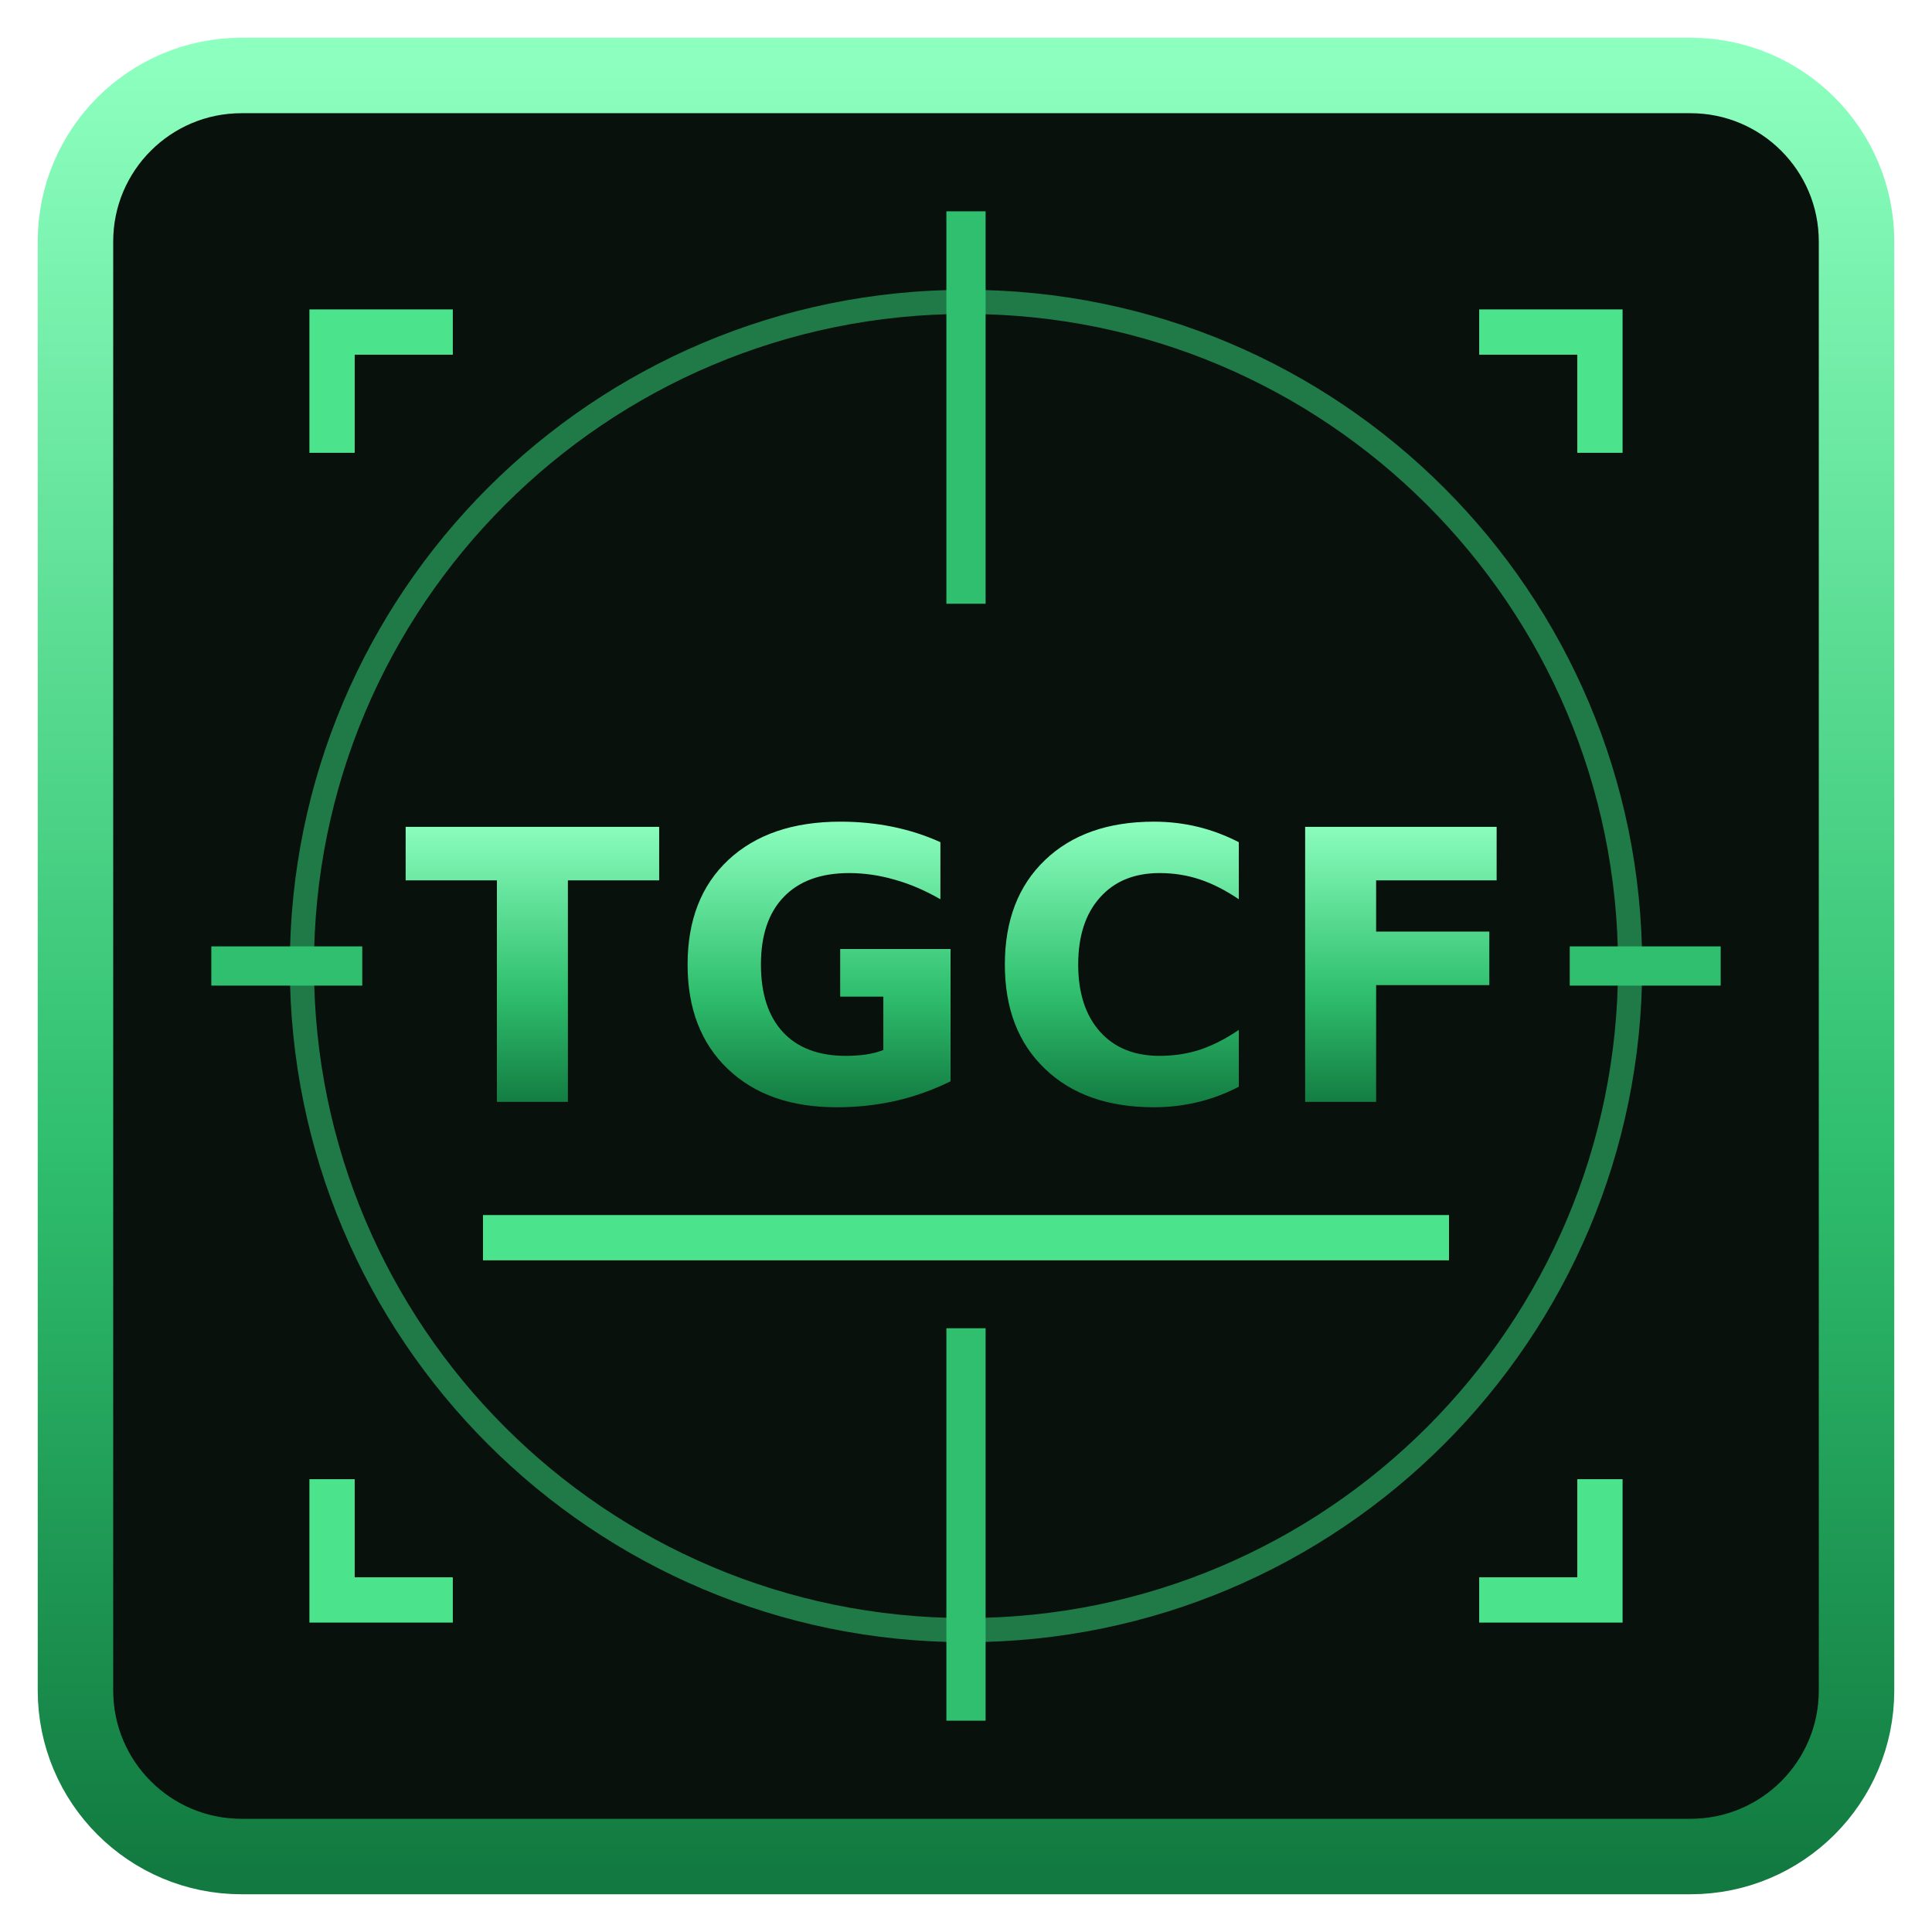
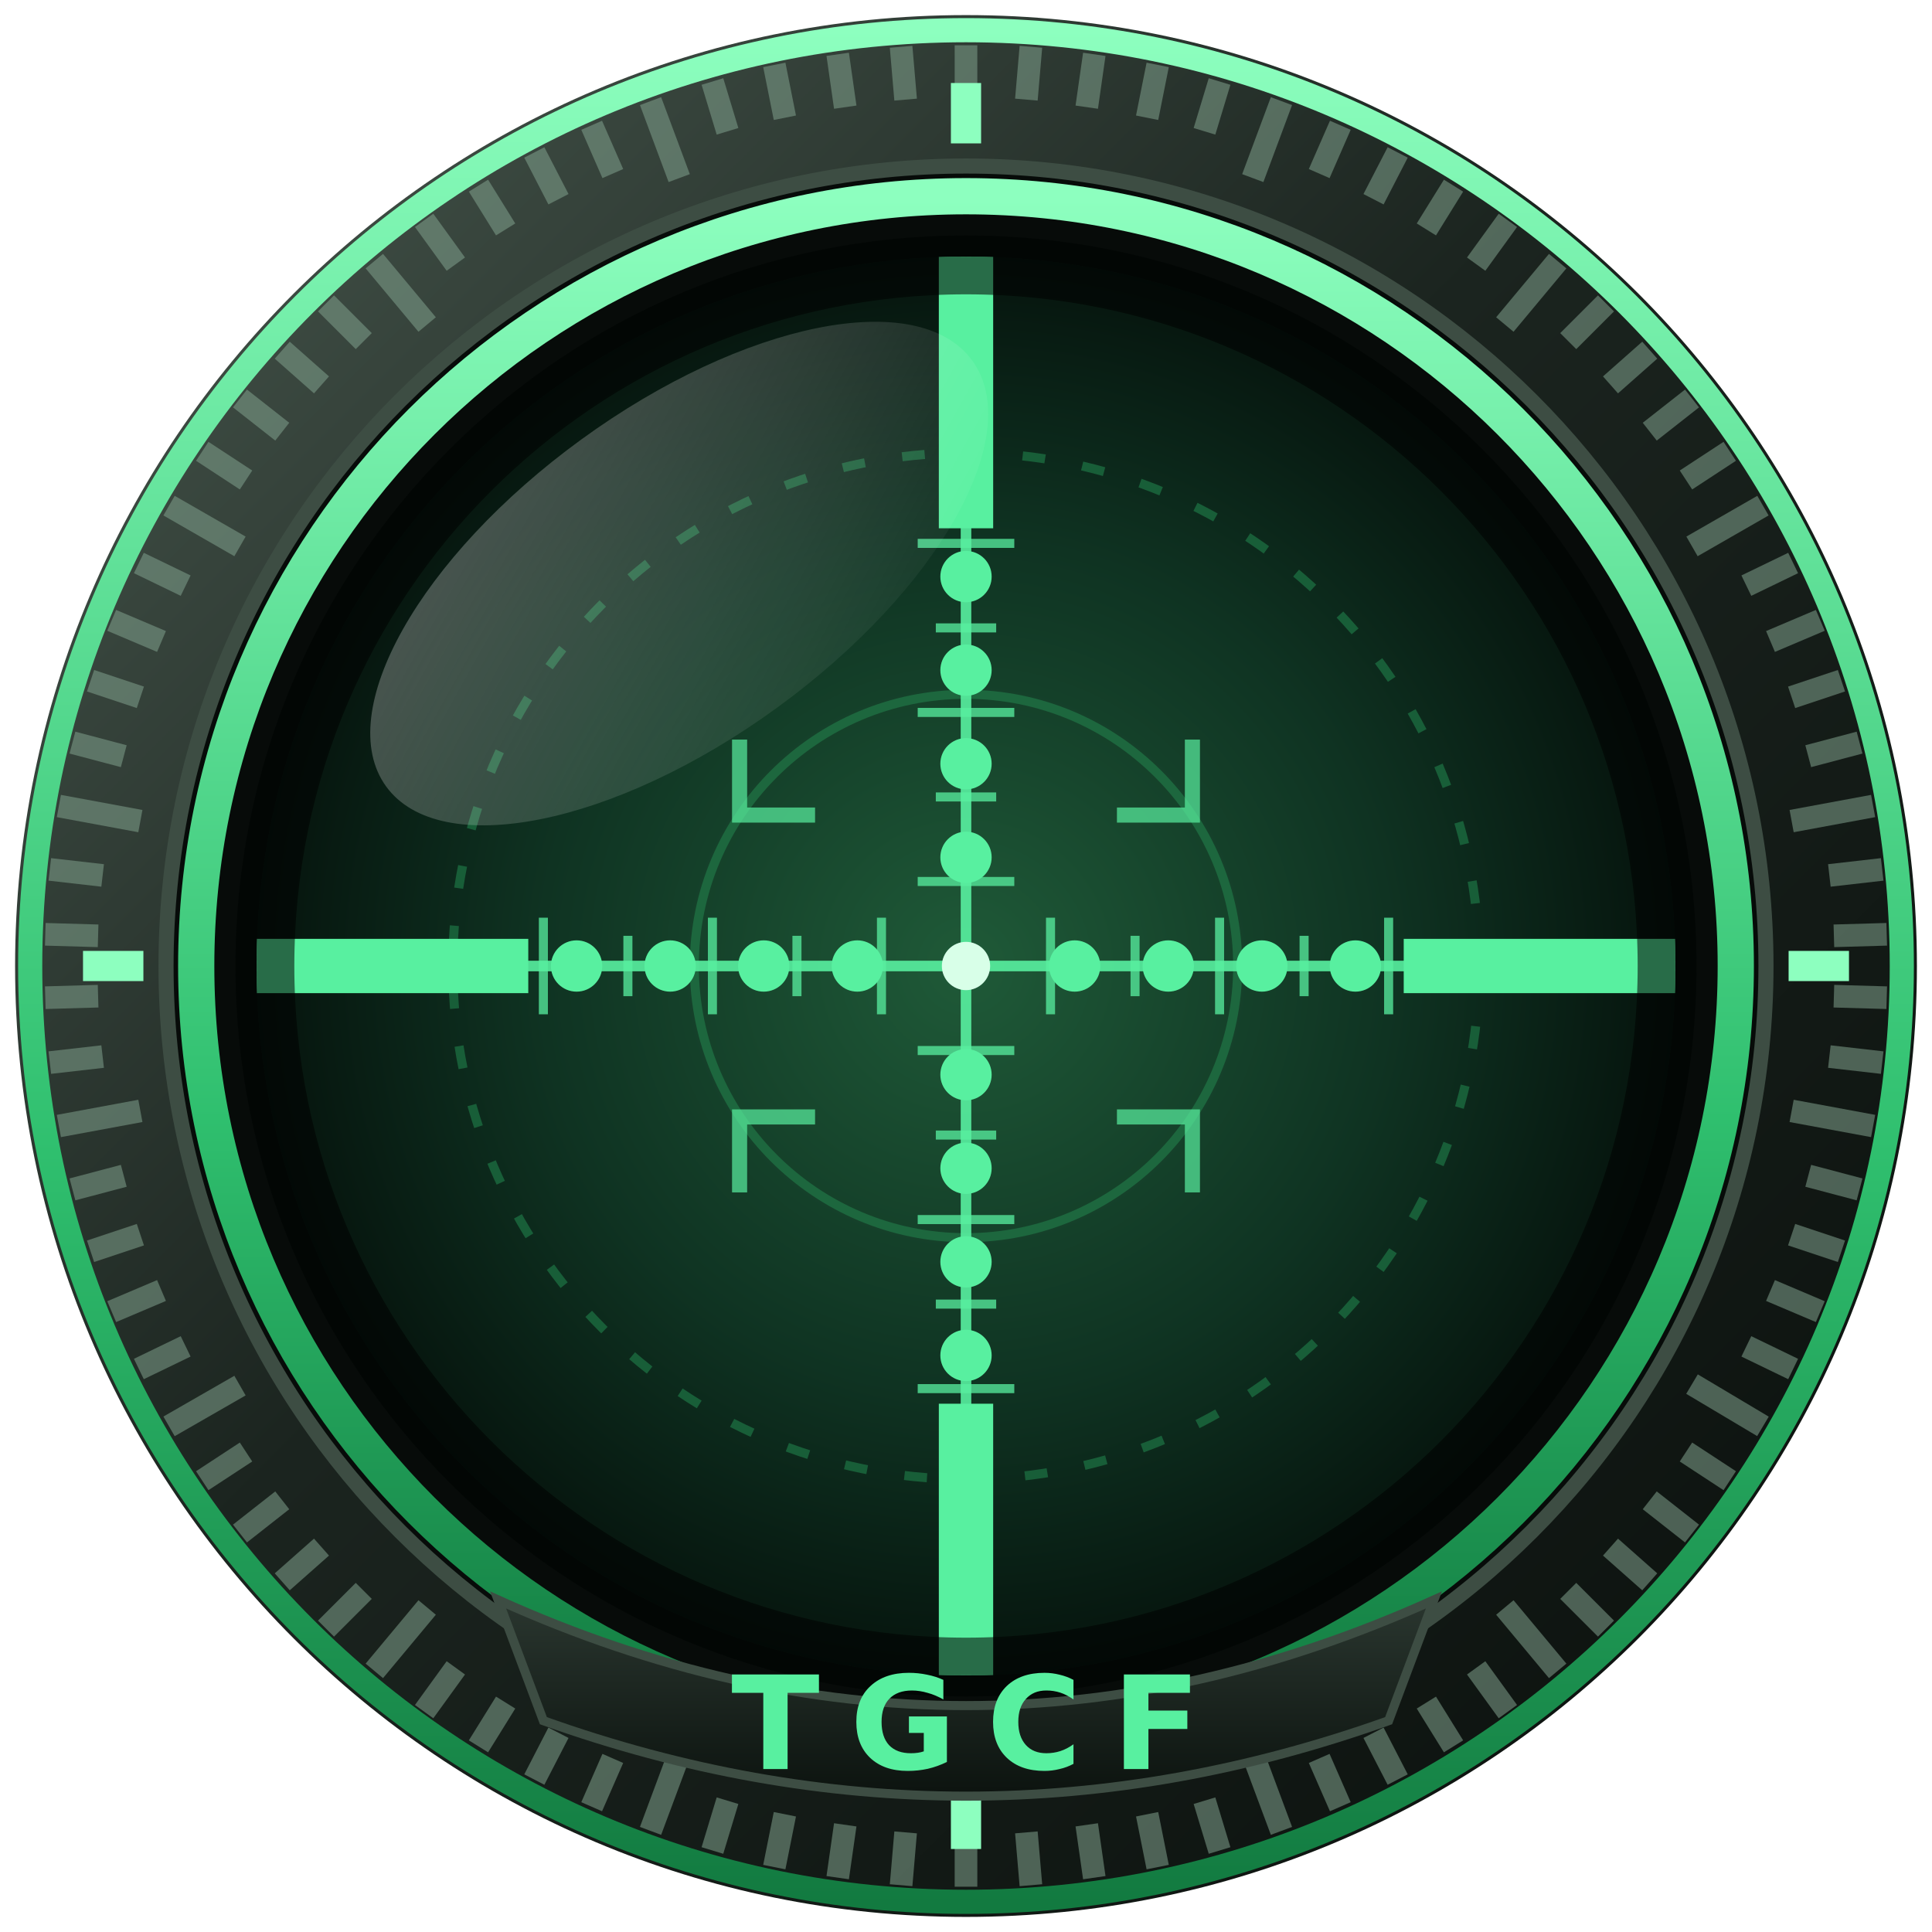
<svg xmlns="http://www.w3.org/2000/svg" viewBox="0 0 128 128">
  <defs>
-     <linearGradient id="g" x1="0" y1="0" x2="0" y2="1">
+     <linearGradient id="gm" x1="0" y1="0" x2="1" y2="1">
+       <stop offset="0" stop-color="#4a5a50" />
+       <stop offset=".45" stop-color="#1b241f" />
+       <stop offset="1" stop-color="#0a0f0c" />
+     </linearGradient>
+     <linearGradient id="gr" x1="0" y1="0" x2="0" y2="1">
      <stop offset="0" stop-color="#8dffbf" />
      <stop offset=".6" stop-color="#2fbf6e" />
      <stop offset="1" stop-color="#127a40" />
    </linearGradient>
+     <radialGradient id="lens" cx=".5" cy=".5" r=".55">
+       <stop offset="0" stop-color="#1f5a38" />
+       <stop offset=".55" stop-color="#0f3322" />
+       <stop offset=".9" stop-color="#06150e" />
+       <stop offset="1" stop-color="#020805" />
+     </radialGradient>
+     <linearGradient id="sh" x1="0" y1="0" x2="1" y2="1">
+       <stop offset="0" stop-color="#fff" stop-opacity=".30" />
+       <stop offset="1" stop-color="#fff" stop-opacity="0" />
+     </linearGradient>
+     <linearGradient id="pl" x1="0" y1="0" x2="0" y2="1">
+       <stop offset="0" stop-color="#2a362f" />
+       <stop offset="1" stop-color="#0c130f" />
+     </linearGradient>
+     <clipPath id="lc">
+       <circle cx="64" cy="64" r="47" />
+     </clipPath>
  </defs>
-   <rect x="5" y="5" width="118" height="118" rx="11" fill="#08110c" stroke="url(#g)" stroke-width="5" />
-   <circle cx="64" cy="64" r="44" fill="none" stroke="#2fbf6e" stroke-width="1.6" opacity=".6" />
-   <path d="M64 14V40M64 88V114M14 64H24M104 64H114" stroke="#2fbf6e" stroke-width="2.6" />
-   <text x="64" y="73" text-anchor="middle" font-family="Impact,Haettenschweiler,'Arial Black','DejaVu Sans',sans-serif" font-weight="900" font-size="25" letter-spacing=".5" fill="url(#g)">TGCF</text>
-   <path d="M32 82H96" stroke="#4be38c" stroke-width="3" />
-   <path d="M30 22H22V30M98 22H106V30M30 106H22V98M98 106H106V98" fill="none" stroke="#4be38c" stroke-width="3" />
+   <circle cx="64" cy="64" r="63" fill="url(#gm)" />
+   <circle cx="64" cy="64" r="62" fill="none" stroke="url(#gr)" stroke-width="1.6" />
+   <path d="M64.0 3.0L64.0 8.5M68.3 3.1L68.0 6.6M72.5 3.6L72.0 7.1M76.7 4.3L76.0 7.8M80.8 5.4L79.8 8.7M84.9 6.7L83.0 11.8M88.8 8.3L87.4 11.5M92.6 10.1L91.0 13.2M96.3 12.3L94.5 15.2M99.9 14.6L97.8 17.5M103.2 17.3L99.7 21.5M106.4 20.1L103.9 22.6M109.3 23.2L106.7 25.5M112.1 26.4L109.3 28.6M114.6 29.9L111.7 31.8M116.8 33.5L112.1 36.2M118.8 37.3L115.7 38.8M120.6 41.1L117.3 42.5M122.0 45.1L118.7 46.2M123.2 49.2L119.8 50.1M124.1 53.4L118.7 54.4M124.7 57.6L121.2 58.0M125.0 61.9L121.5 62.0M125.0 66.1L121.5 66.0M124.7 70.4L121.2 70.0M124.1 74.6L118.7 73.6M123.2 78.8L119.8 77.9M122.0 82.9L118.7 81.8M120.6 86.9L117.3 85.5M118.8 90.7L115.7 89.2M116.8 94.5L112.1 91.7M114.6 98.1L111.7 96.2M112.1 101.6L109.3 99.4M109.3 104.8L106.7 102.5M106.4 107.9L103.9 105.4M103.2 110.7L99.7 106.5M99.9 113.4L97.8 110.5M96.3 115.7L94.5 112.8M92.6 117.9L91.0 114.8M88.8 119.7L87.4 116.5M84.9 121.3L83.0 116.2M80.8 122.6L79.8 119.3M76.7 123.7L76.0 120.2M72.5 124.4L72.0 120.9M68.3 124.9L68.0 121.4M64.0 125.0L64.0 119.5M59.7 124.9L60.0 121.4M55.5 124.4L56.0 120.9M51.3 123.7L52.0 120.2M47.2 122.6L48.2 119.3M43.1 121.3L45.0 116.2M39.2 119.7L40.6 116.5M35.4 117.9L37.0 114.8M31.7 115.7L33.5 112.8M28.1 113.4L30.2 110.5M24.8 110.7L28.3 106.5M21.6 107.9L24.1 105.4M18.7 104.8L21.3 102.5M15.9 101.6L18.7 99.4M13.4 98.1L16.3 96.2M11.2 94.5L15.9 91.8M9.2 90.7L12.3 89.2M7.4 86.9L10.7 85.5M6.0 82.9L9.3 81.8M4.8 78.8L8.2 77.9M3.9 74.6L9.3 73.6M3.3 70.4L6.8 70.0M3.0 66.1L6.5 66.0M3.0 61.9L6.5 62.0M3.3 57.6L6.8 58.0M3.9 53.4L9.3 54.4M4.8 49.2L8.2 50.1M6.0 45.1L9.3 46.2M7.4 41.1L10.7 42.5M9.2 37.3L12.3 38.8M11.2 33.5L15.9 36.2M13.4 29.9L16.3 31.8M15.9 26.4L18.7 28.6M18.7 23.2L21.3 25.5M21.6 20.1L24.1 22.6M24.8 17.3L28.3 21.5M28.1 14.6L30.2 17.5M31.7 12.3L33.5 15.2M35.4 10.1L37.0 13.2M39.2 8.3L40.6 11.5M43.1 6.7L45.0 11.8M47.2 5.4L48.2 8.7M51.3 4.3L52.0 7.8M55.5 3.6L56.0 7.1M59.7 3.1L60.0 6.6" stroke="#7fa08c" stroke-width="1.5" opacity=".55" />
+   <circle cx="64" cy="64" r="53" fill="#070b09" stroke="#3d4d43" stroke-width="1" />
+   <circle cx="64" cy="64" r="51" fill="none" stroke="url(#gr)" stroke-width="2.4" />
+   <circle cx="64" cy="64" r="48.4" fill="#020604" />
+   <circle cx="64" cy="64" r="47" fill="url(#lens)" />
+   <g clip-path="url(#lc)">
+     <circle cx="64" cy="64" r="34" fill="none" stroke="#2fbf6e" stroke-width=".6" opacity=".35" stroke-dasharray="1.5 2.5" />
+     <circle cx="64" cy="64" r="18" fill="none" stroke="#2fbf6e" stroke-width=".6" opacity=".3" />
+     <path d="M64 17V35M64 93V111M17 64H35M93 64H111" stroke="#58f0a0" stroke-width="3.6" stroke-linecap="butt" />
+     <path d="M64 17V111M17 64H111" stroke="#58f0a0" stroke-width=".7" opacity=".9" />
+     <g stroke="#58f0a0" stroke-width=".6" opacity=".75" fill="none">
+       <path d="M58.4 60.8V67.2M69.6 60.8V67.2M60.8 58.4H67.2M60.8 69.6H67.2M52.8 62V66M75.2 62V66M62 52.8H66M62 75.2H66M47.2 60.8V67.2M80.8 60.8V67.2M60.8 47.2H67.2M60.8 80.8H67.2M41.6 62V66M86.4 62V66M62 41.6H66M62 86.4H66M36.0 60.8V67.2M92.0 60.8V67.2M60.8 36.0H67.2M60.8 92.0H67.2" />
+     </g>
+     <g fill="#58f0a0">
+       <ellipse cx="56.8" cy="64.0" rx="1.7" ry="1.7" />
+       <ellipse cx="71.2" cy="64.0" rx="1.7" ry="1.7" />
+       <ellipse cx="64.0" cy="71.2" rx="1.7" ry="1.7" />
+       <ellipse cx="64" cy="56.8" rx="1.7" ry="1.7" />
+       <ellipse cx="50.6" cy="64.0" rx="1.7" ry="1.7" />
+       <ellipse cx="77.4" cy="64.0" rx="1.7" ry="1.7" />
+       <ellipse cx="64.0" cy="77.4" rx="1.7" ry="1.7" />
+       <ellipse cx="64" cy="50.6" rx="1.7" ry="1.7" />
+       <ellipse cx="44.4" cy="64.0" rx="1.7" ry="1.7" />
+       <ellipse cx="83.6" cy="64.0" rx="1.7" ry="1.7" />
+       <ellipse cx="64.0" cy="83.6" rx="1.7" ry="1.7" />
+       <ellipse cx="64" cy="44.4" rx="1.7" ry="1.7" />
+       <ellipse cx="38.2" cy="64.0" rx="1.7" ry="1.7" />
+       <ellipse cx="89.8" cy="64.0" rx="1.7" ry="1.7" />
+       <ellipse cx="64.0" cy="89.8" rx="1.7" ry="1.7" />
+       <ellipse cx="64" cy="38.2" rx="1.7" ry="1.7" />
+     </g>
+     <path d="M54 54H49V49M74 54H79V49M54 74H49V79M74 74H79V79" fill="none" stroke="#58f0a0" stroke-width="1" opacity=".7" />
+     <circle cx="64" cy="64" r="1.6" fill="#d8ffe8" />
+     <ellipse cx="45" cy="38" rx="24" ry="11" transform="rotate(-36 45 38)" fill="url(#sh)" />
+     <circle cx="64" cy="64" r="47" fill="none" stroke="#000" stroke-opacity=".55" stroke-width="5" />
+   </g>
+   <path d="M64 5.5V9.5M64 118.5V122.5M5.5 64H9.5M118.5 64H122.5" stroke="#8dffbf" stroke-width="2" />
+   <path d="M33 106Q64 120 95 106L92 114Q64 124 36 114Z" fill="url(#pl)" stroke="#3d4d43" stroke-width=".6" />
+   <text x="64" y="117.2" text-anchor="middle" font-family="Impact,Haettenschweiler,'Arial Black','DejaVu Sans',sans-serif" font-weight="900" font-size="8.6" letter-spacing="2" fill="#58f0a0">TGCF</text>
</svg>
